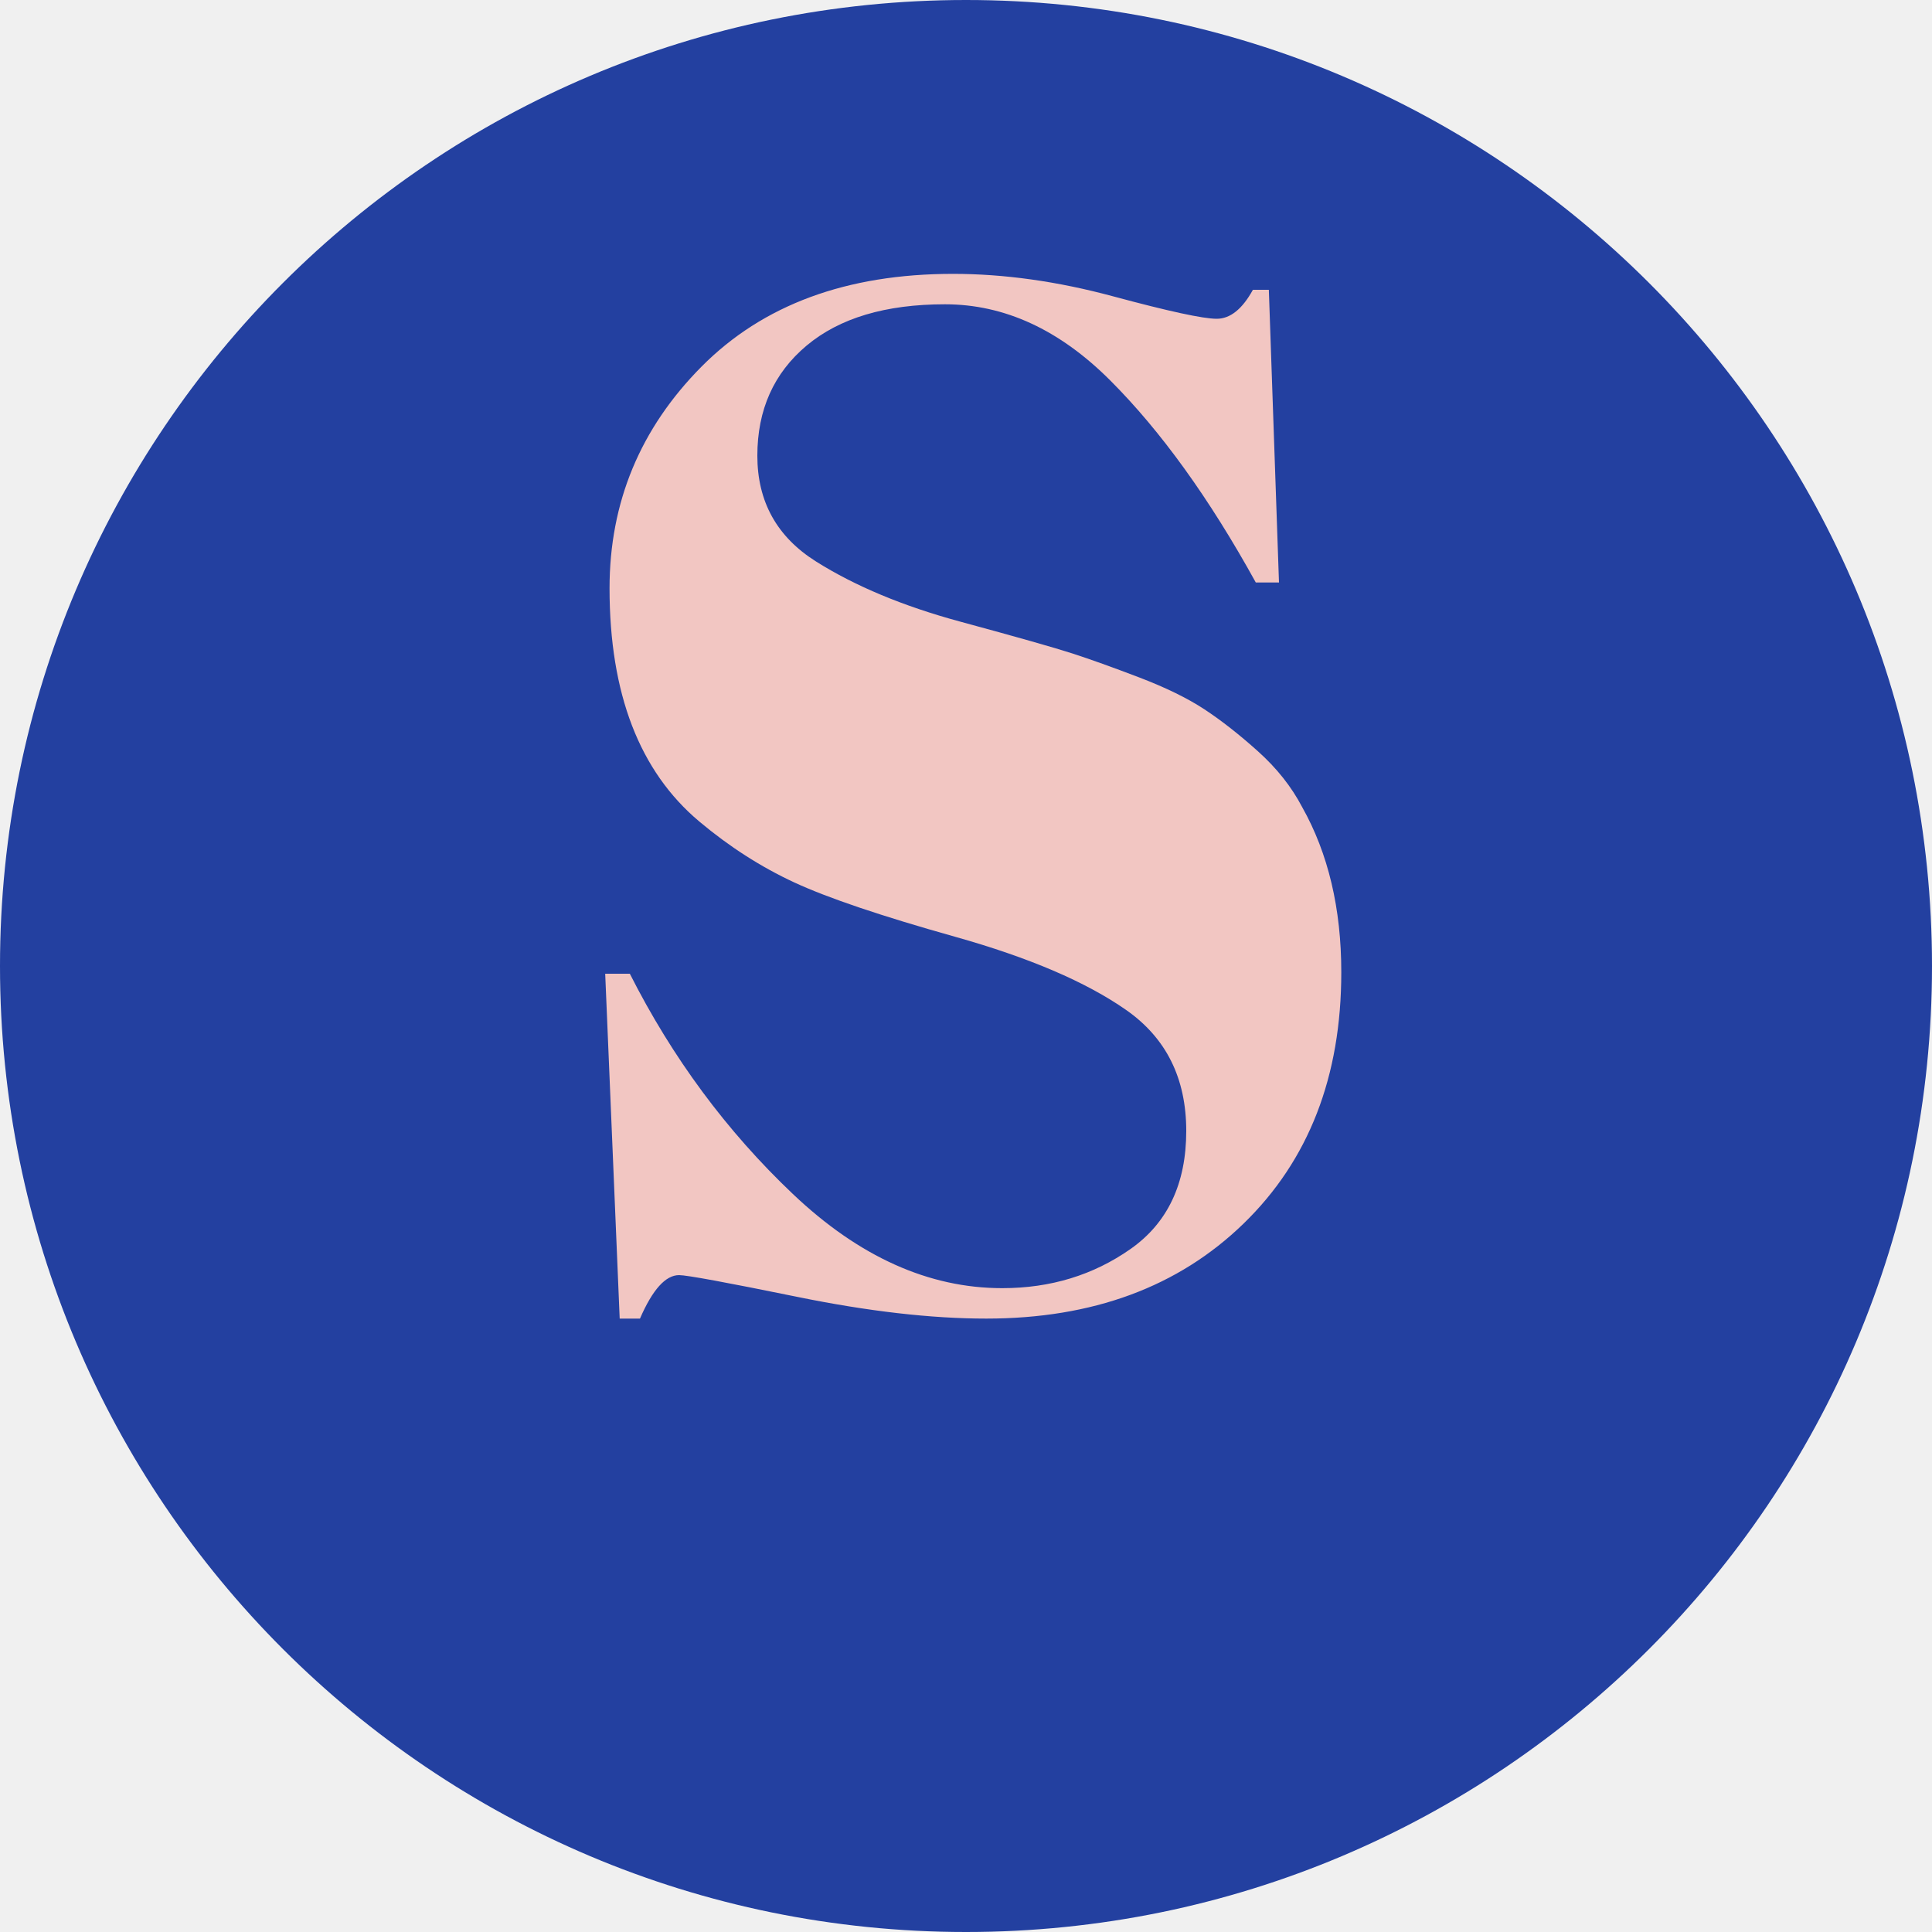
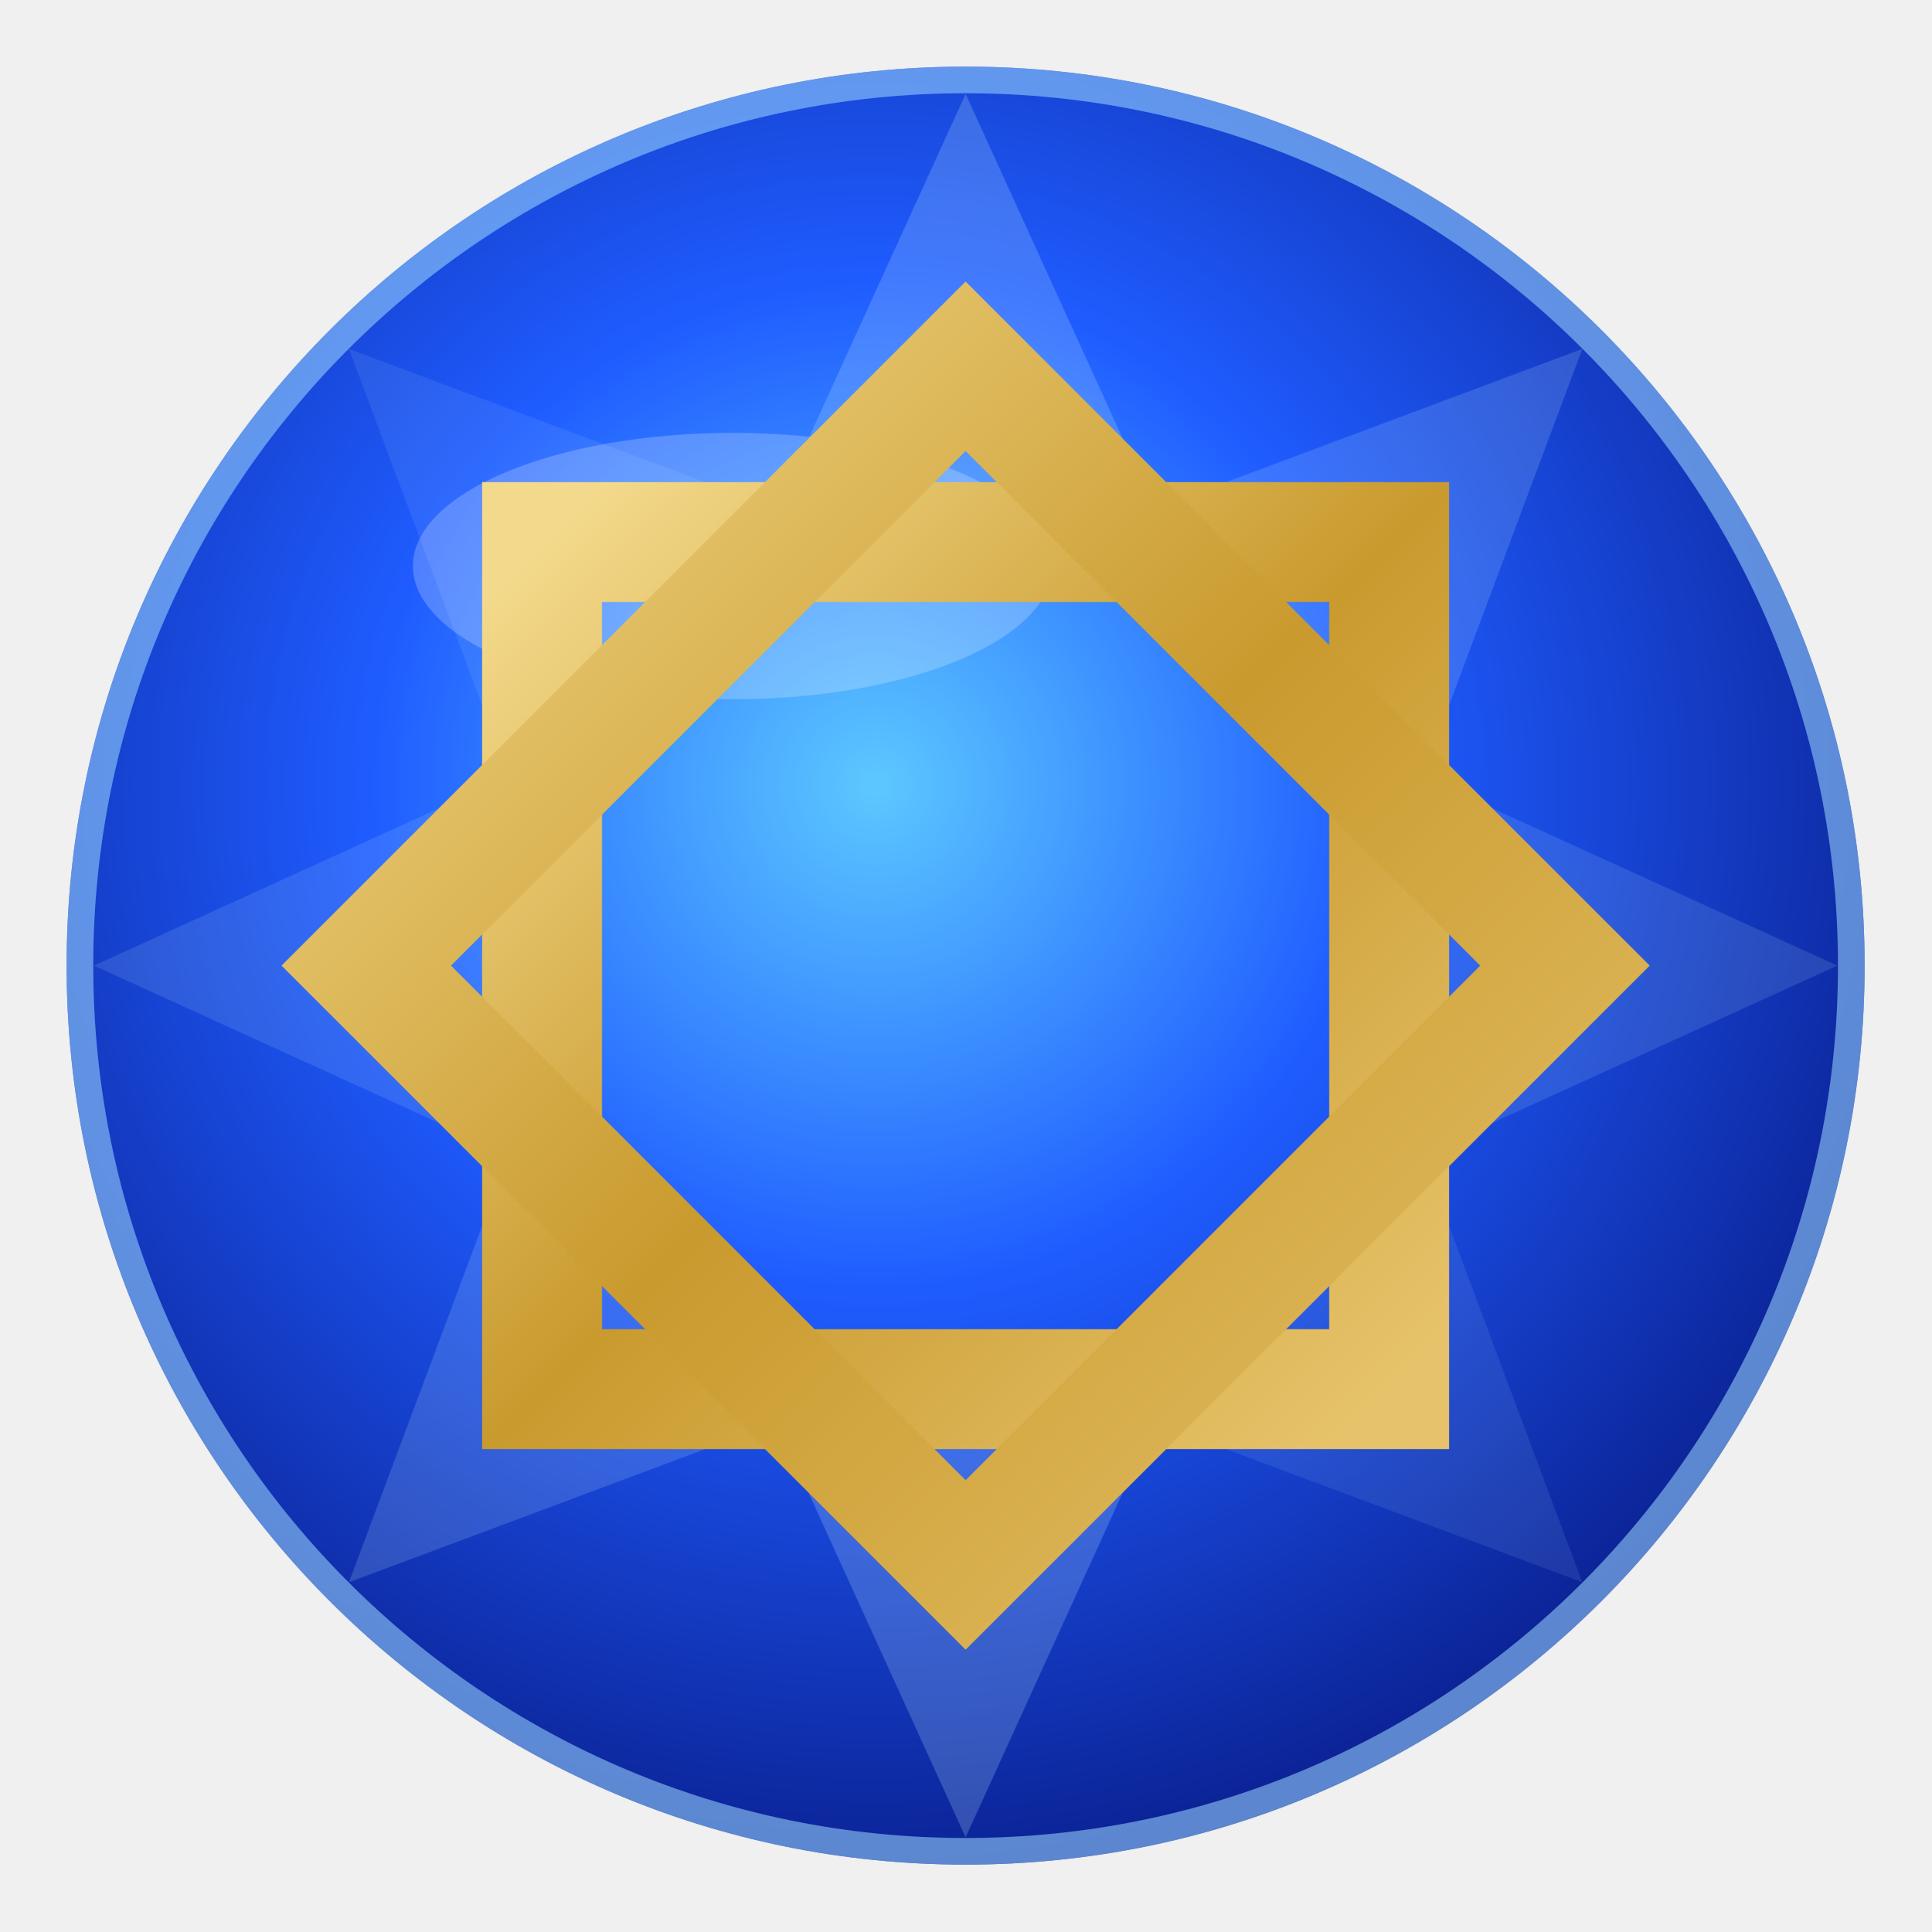
- <svg xmlns="http://www.w3.org/2000/svg" viewBox="0 0 160 160">
-   <rect width="160" height="160" rx="80" fill="#2340a0" />
-   <path transform="translate(44.0,12.0)" fill="#f2c6c2" d="M39.0 94.68Q45.0 94.68 49.62 91.44Q54.24 88.2 54.24 81.66Q54.24 75.12 49.26 71.64Q44.28 68.16 35.1 65.58Q25.92 63.0 21.78 61.08Q17.64 59.16 13.92 56.04Q6.48 49.8 6.48 36.72Q6.48 26.04 14.1 18.36Q21.72 10.68 34.92 10.68Q41.28 10.68 48.18 12.54Q55.08 14.4 56.76 14.4Q58.44 14.4 59.76 12.0H61.08L61.92 36.24H60.0Q54.24 25.8 47.94 19.5Q41.64 13.2 34.26 13.2Q26.88 13.2 22.8 16.62Q18.72 20.04 18.72 25.74Q18.72 31.44 23.58 34.5Q28.44 37.56 35.52 39.48Q42.6 41.4 44.82 42.12Q47.04 42.84 50.34 44.1Q53.64 45.36 55.74 46.74Q57.84 48.12 60.18 50.22Q62.52 52.32 63.84 54.84Q67.08 60.6 67.08 68.52Q67.08 81.48 58.98 89.34Q50.88 97.2 37.68 97.2Q30.84 97.2 22.02 95.4Q13.2 93.6 12.24 93.6Q10.56 93.6 9.0 97.2H7.32L6.12 68.64H8.16Q13.44 79.08 21.66 86.88Q29.88 94.68 39.0 94.68Z" />
+ <svg xmlns="http://www.w3.org/2000/svg" viewBox="40 42 290 290">
+   <defs>
+     <radialGradient id="saf" cx="45%" cy="40%" r="62%">
+       <stop offset="0" stop-color="#5cc8ff" />
+       <stop offset=".45" stop-color="#1f5cff" />
+       <stop offset="1" stop-color="#0a1f8f" />
+     </radialGradient>
+     <linearGradient id="goud" x1="0" y1="0" x2="1" y2="1">
+       <stop offset="0" stop-color="#f3d98b" />
+       <stop offset=".5" stop-color="#c99a2e" />
+       <stop offset="1" stop-color="#e6c26a" />
+     </linearGradient>
+     <linearGradient id="tg" x1="0" y1="0" x2="0" y2="1">
+       <stop offset="0" stop-color="#f1d488" />
+       <stop offset="1" stop-color="#c79a35" />
+     </linearGradient>
+   </defs>
+   <circle cx="185" cy="187" r="135" fill="url(#saf)" />
+   <polygon points="253.6,215.4 277.6,279.6 213.4,255.6" fill="#bfe6ff" opacity="0.10" />
+   <polygon points="213.4,255.6 185.0,317.9 156.6,255.6" fill="#bfe6ff" opacity="0.22" />
+   <polygon points="156.6,255.6 92.4,279.6 116.4,215.4" fill="#bfe6ff" opacity="0.18" />
+   <polygon points="116.4,215.4 54.1,187.0 116.4,158.6" fill="#bfe6ff" opacity="0.14" />
+   <polygon points="116.4,158.6 92.4,94.4 156.6,118.4" fill="#bfe6ff" opacity="0.10" />
+   <polygon points="156.6,118.4 185.0,56.1 213.4,118.4" fill="#bfe6ff" opacity="0.22" />
+   <polygon points="213.4,118.4 277.6,94.4 253.6,158.6" fill="#bfe6ff" opacity="0.18" />
+   <polygon points="253.6,158.6 315.9,187.0 253.6,215.4" fill="#bfe6ff" opacity="0.14" />
+   <circle cx="185" cy="187" r="133" fill="none" stroke="#9fd8ff" stroke-opacity=".55" stroke-width="4" />
+   <ellipse cx="150" cy="127" rx="48" ry="20" fill="#fff" opacity=".22" />
+   <polygon points="248.6,250.6 121.4,250.6 121.4,123.4 248.6,123.4" fill="none" stroke="url(#goud)" stroke-width="18" stroke-linejoin="miter" />
+   <polygon points="185.0,277.0 95.0,187.0 185.0,97.0 275.0,187.0" fill="none" stroke="url(#goud)" stroke-width="18" stroke-linejoin="miter" />
</svg>
